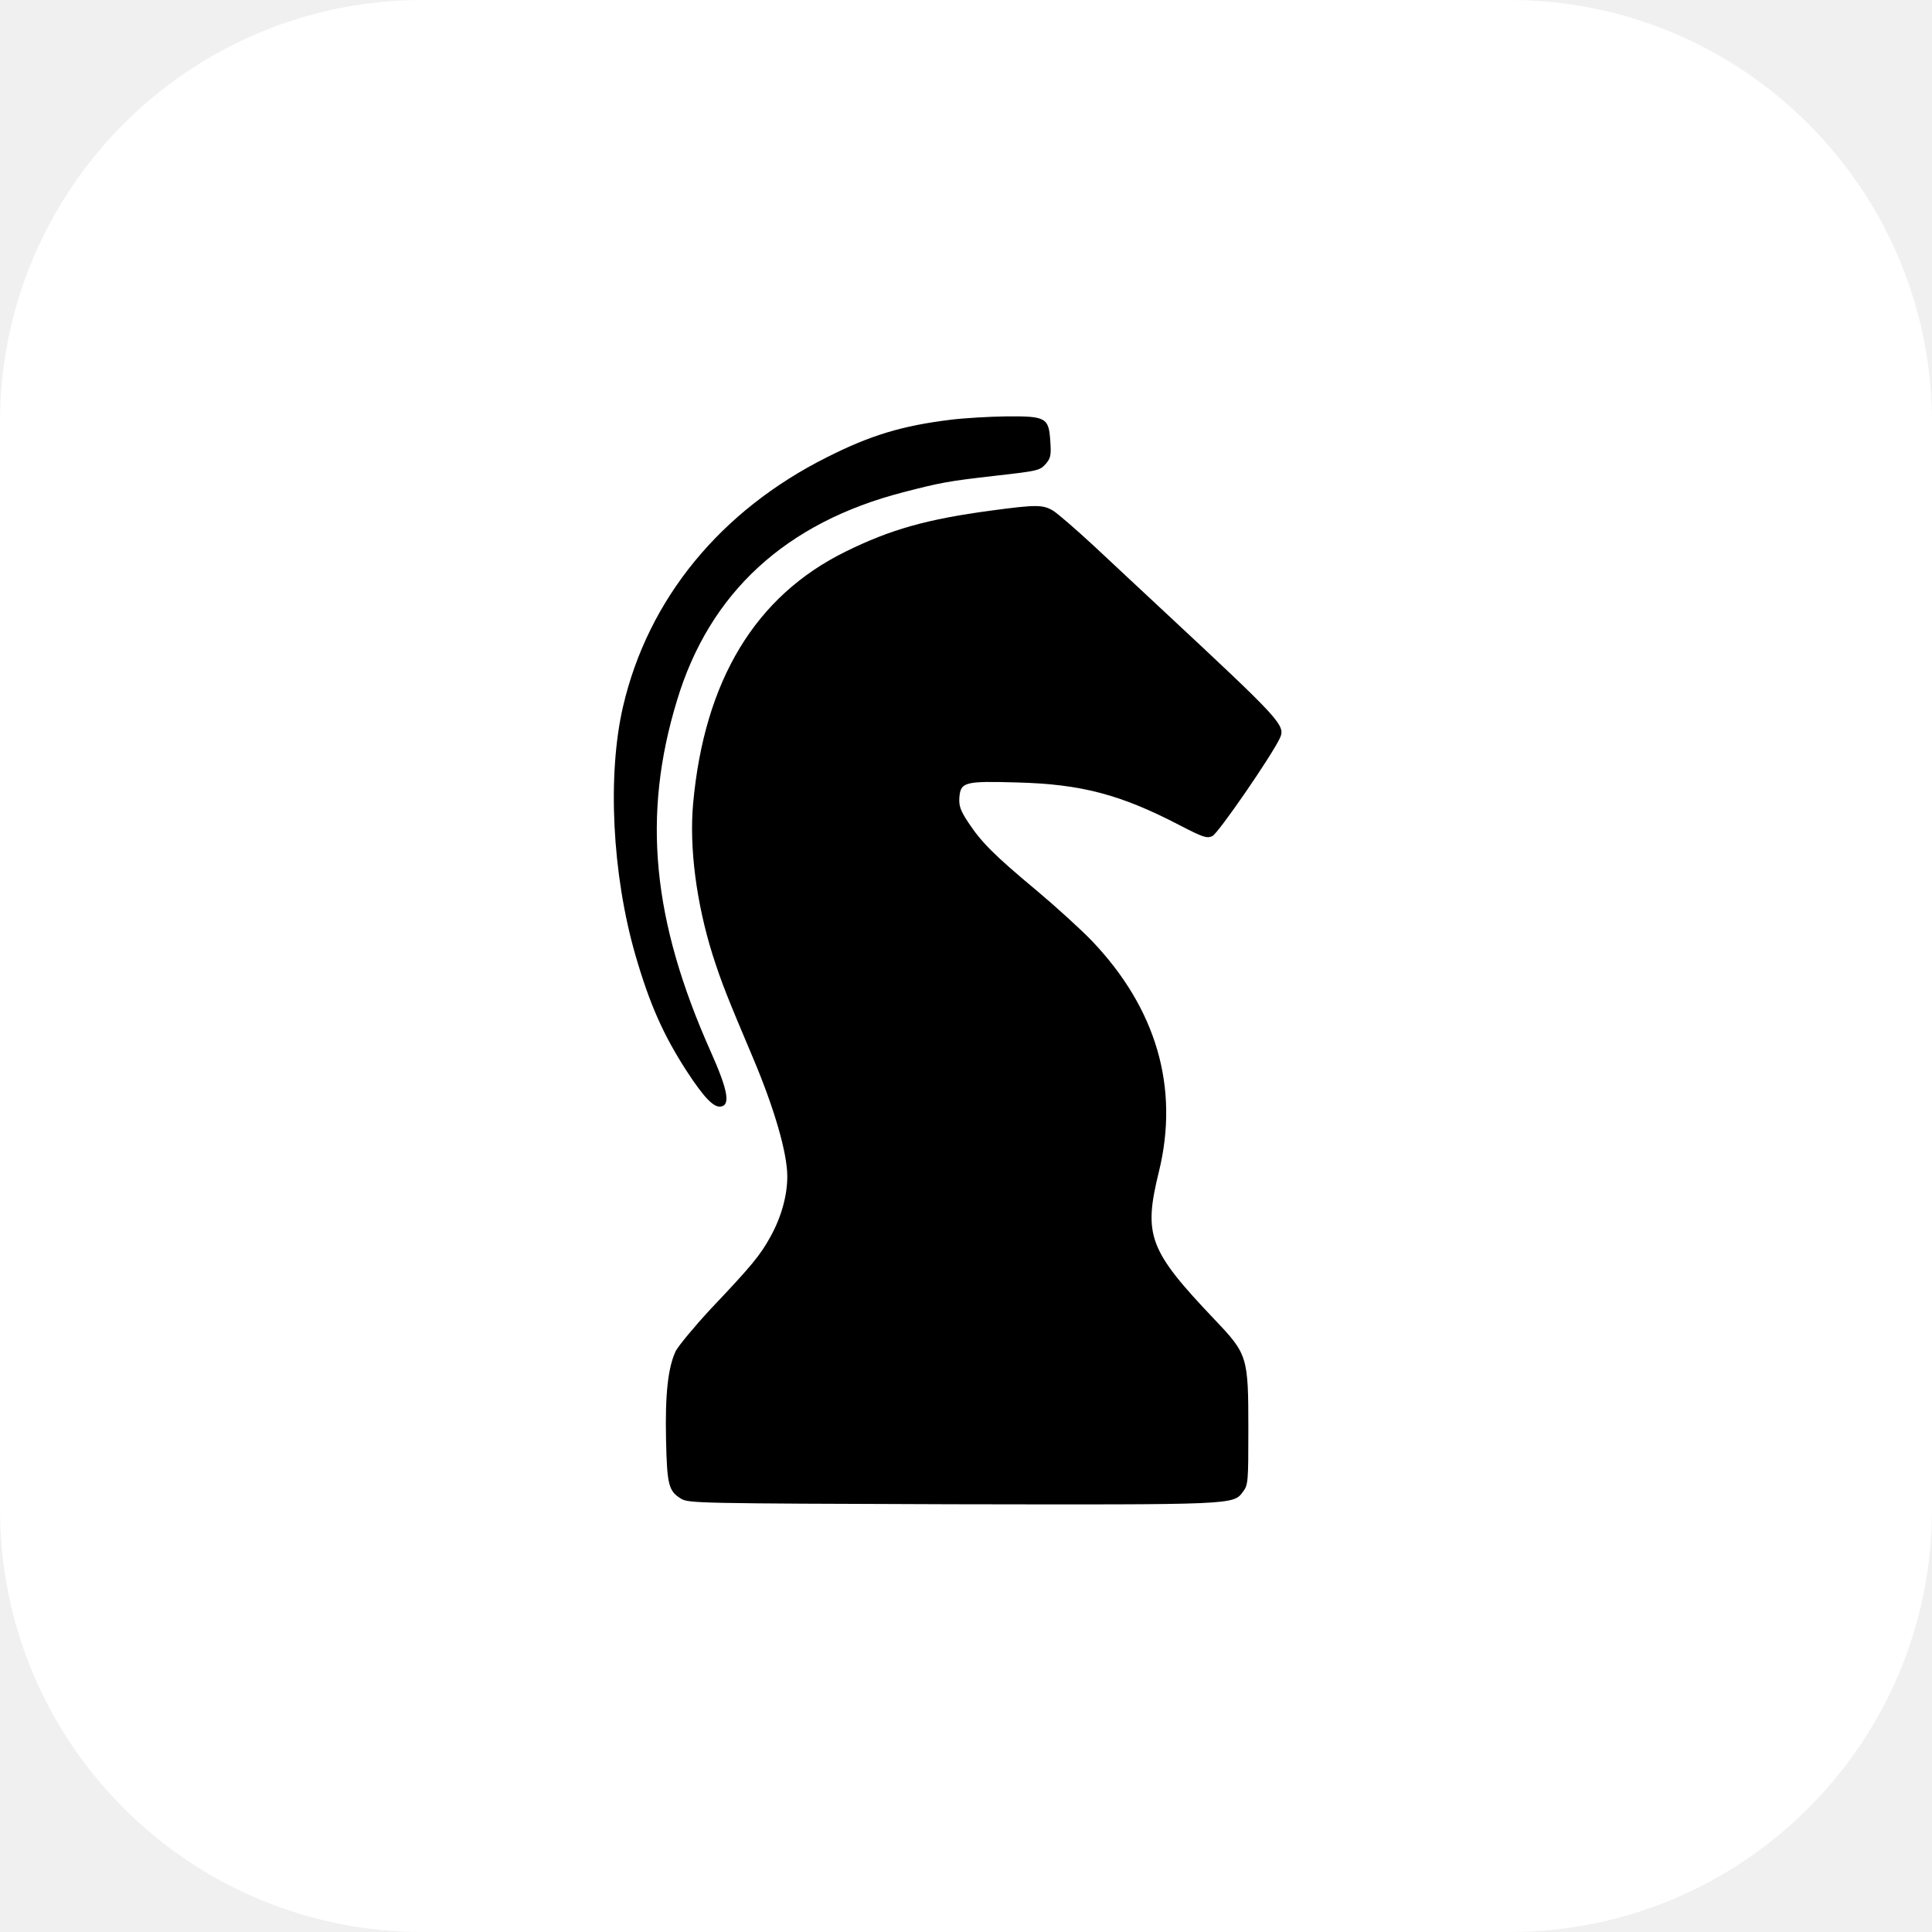
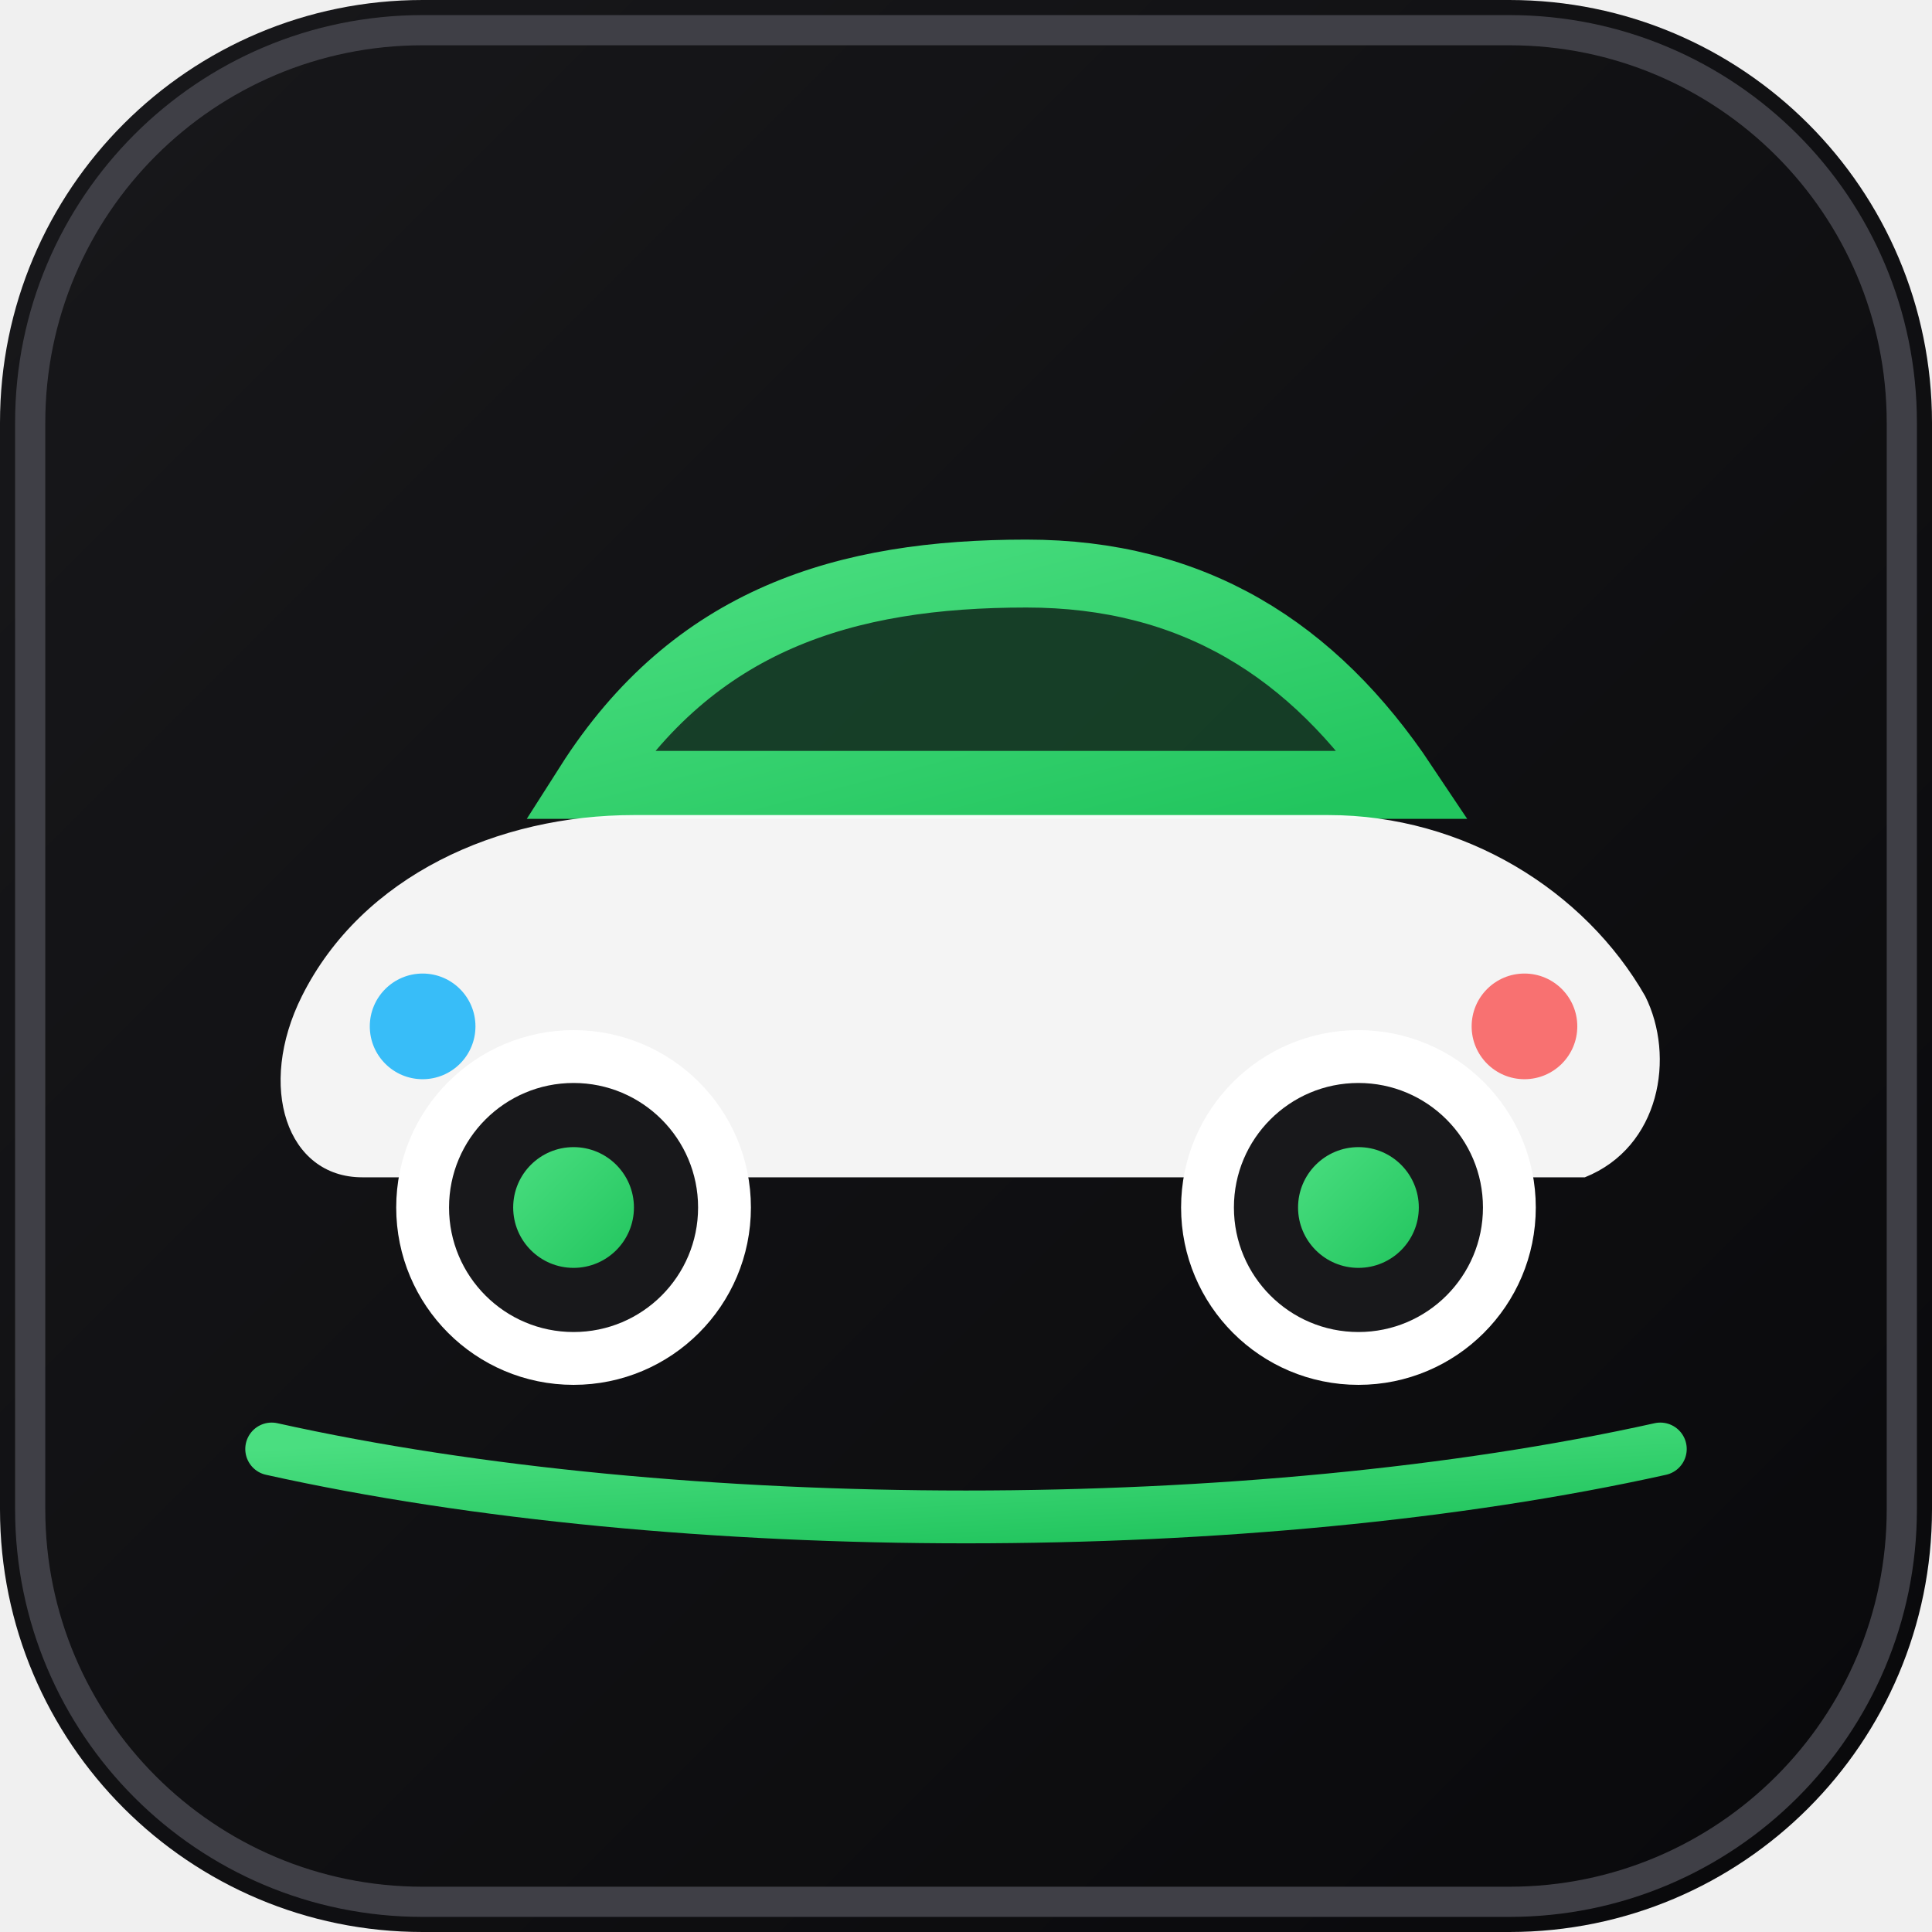
- <svg xmlns="http://www.w3.org/2000/svg" version="1.2" viewBox="0 0 192 192" width="192" height="192">
-   <style>
- 		.s0 { fill: #ffffff } 
- 		.s1 { fill: #000000 } 
- 	</style>
-   <path fill-rule="evenodd" class="s0" d="m42 0h108c23.2 0 42 18.8 42 42v108c0 23.2-18.8 42-42 42h-108c-23.2 0-42-18.8-42-42v-108c0-23.2 18.8-42 42-42z" />
-   <path class="s1" d="m94.42 41.72c-4.76 0.59-7.9 1.53-12.22 3.71-10.6 5.31-17.79 14.08-20.28 24.77-1.58 6.79-1.09 16.7 1.23 24.73 1.41 4.86 2.77 7.92 5.07 11.48 1.72 2.64 2.69 3.66 3.4 3.56 0.99-0.13 0.72-1.63-0.98-5.44-5.83-13.06-6.85-23.49-3.36-34.92 3.23-10.72 10.82-17.69 22.52-20.7 3.71-0.96 4.4-1.09 9.12-1.63 4.17-0.47 4.42-0.52 4.99-1.16 0.49-0.57 0.57-0.84 0.47-2.25-0.15-2.37-0.42-2.52-4.38-2.49-1.7 0.02-4.22 0.17-5.58 0.34z" />
-   <path class="s1" d="m98.5 50.74c-6.4 0.86-9.98 1.87-14.45 4.07-8.97 4.4-14.06 12.8-15.17 25.07-0.39 4.35 0.32 9.86 1.95 15.05 0.92 2.86 1.46 4.19 4.01 10.22 2.12 5.02 3.4 9.44 3.4 11.76 0 1.9-0.59 4.03-1.65 5.95-1.01 1.85-1.85 2.89-5.95 7.21-1.63 1.76-3.19 3.64-3.49 4.2-0.76 1.63-1.06 4.25-0.96 8.8 0.1 4.52 0.25 5.11 1.51 5.88 0.76 0.44 1.68 0.46 26.85 0.54 28.3 0.05 28.01 0.07 28.99-1.26 0.5-0.67 0.52-1.01 0.52-6.18 0-7.23-0.07-7.46-3.33-10.89-6.57-6.91-7.12-8.37-5.56-14.72 2.05-8.35-0.25-16.23-6.67-22.95-1.09-1.13-3.56-3.38-5.48-4.99-4.18-3.48-5.49-4.79-6.79-6.76-0.79-1.19-0.94-1.66-0.89-2.47 0.12-1.56 0.52-1.66 5.75-1.51 6.37 0.17 10.25 1.18 16.18 4.27 2.3 1.19 2.67 1.31 3.21 1.06 0.57-0.24 5.95-8.07 6.72-9.75 0.57-1.26 0.07-1.78-11.54-12.6-2.05-1.9-5.16-4.82-6.91-6.45-1.78-1.65-3.61-3.23-4.08-3.53-1.03-0.62-1.7-0.62-6.17-0.02z" />
+ <svg xmlns="http://www.w3.org/2000/svg" version="1.2" viewBox="0 0 128 128" width="128" height="128">
+   <defs>
+     <linearGradient id="driveBgLight" x1="0%" y1="0%" x2="100%" y2="100%">
+       <stop offset="0%" stop-color="#18181b" />
+       <stop offset="100%" stop-color="#09090b" />
+     </linearGradient>
+     <linearGradient id="driveAccentLight" x1="0%" y1="0%" x2="100%" y2="100%">
+       <stop offset="0%" stop-color="#4ade80" />
+       <stop offset="100%" stop-color="#22c55e" />
+     </linearGradient>
+   </defs>
+   <rect width="128" height="128" rx="28" fill="url(#driveBgLight)" />
+   <rect x="2" y="2" width="124" height="124" rx="26" fill="none" stroke="#3f3f46" stroke-width="2" />
+   <path d="M 38 52 C 45 40, 55 36, 68 36 C 81 36, 89 42, 94 52 Z" fill="#22c55e" opacity="0.25" />
+   <path d="M 39 52 C 46 41, 56 38, 68 38 C 79 38, 87 43, 93 52 Z" fill="none" stroke="url(#driveAccentLight)" stroke-width="4.5" stroke-linecap="round" />
+   <path d="M 20 66 C 24 58, 33 54, 42 54 L 88 54 C 97 54, 105 59, 109 66 C 111 70, 110 76, 105 78 L 24 78 C 19 78, 17 72, 20 66 Z" fill="#ffffff" opacity="0.95" />
+   <circle cx="28" cy="68" r="3.5" fill="#38bdf8" />
+   <circle cx="101" cy="68" r="3.5" fill="#f87171" />
+   <circle cx="38" cy="80" r="10" fill="#18181b" stroke="#ffffff" stroke-width="3.5" />
+   <circle cx="38" cy="80" r="4" fill="url(#driveAccentLight)" />
+   <circle cx="90" cy="80" r="10" fill="#18181b" stroke="#ffffff" stroke-width="3.5" />
+   <circle cx="90" cy="80" r="4" fill="url(#driveAccentLight)" />
+   <path d="M 18 96 C 45 102, 83 102, 110 96" fill="none" stroke="url(#driveAccentLight)" stroke-width="3.5" stroke-linecap="round" />
</svg>
